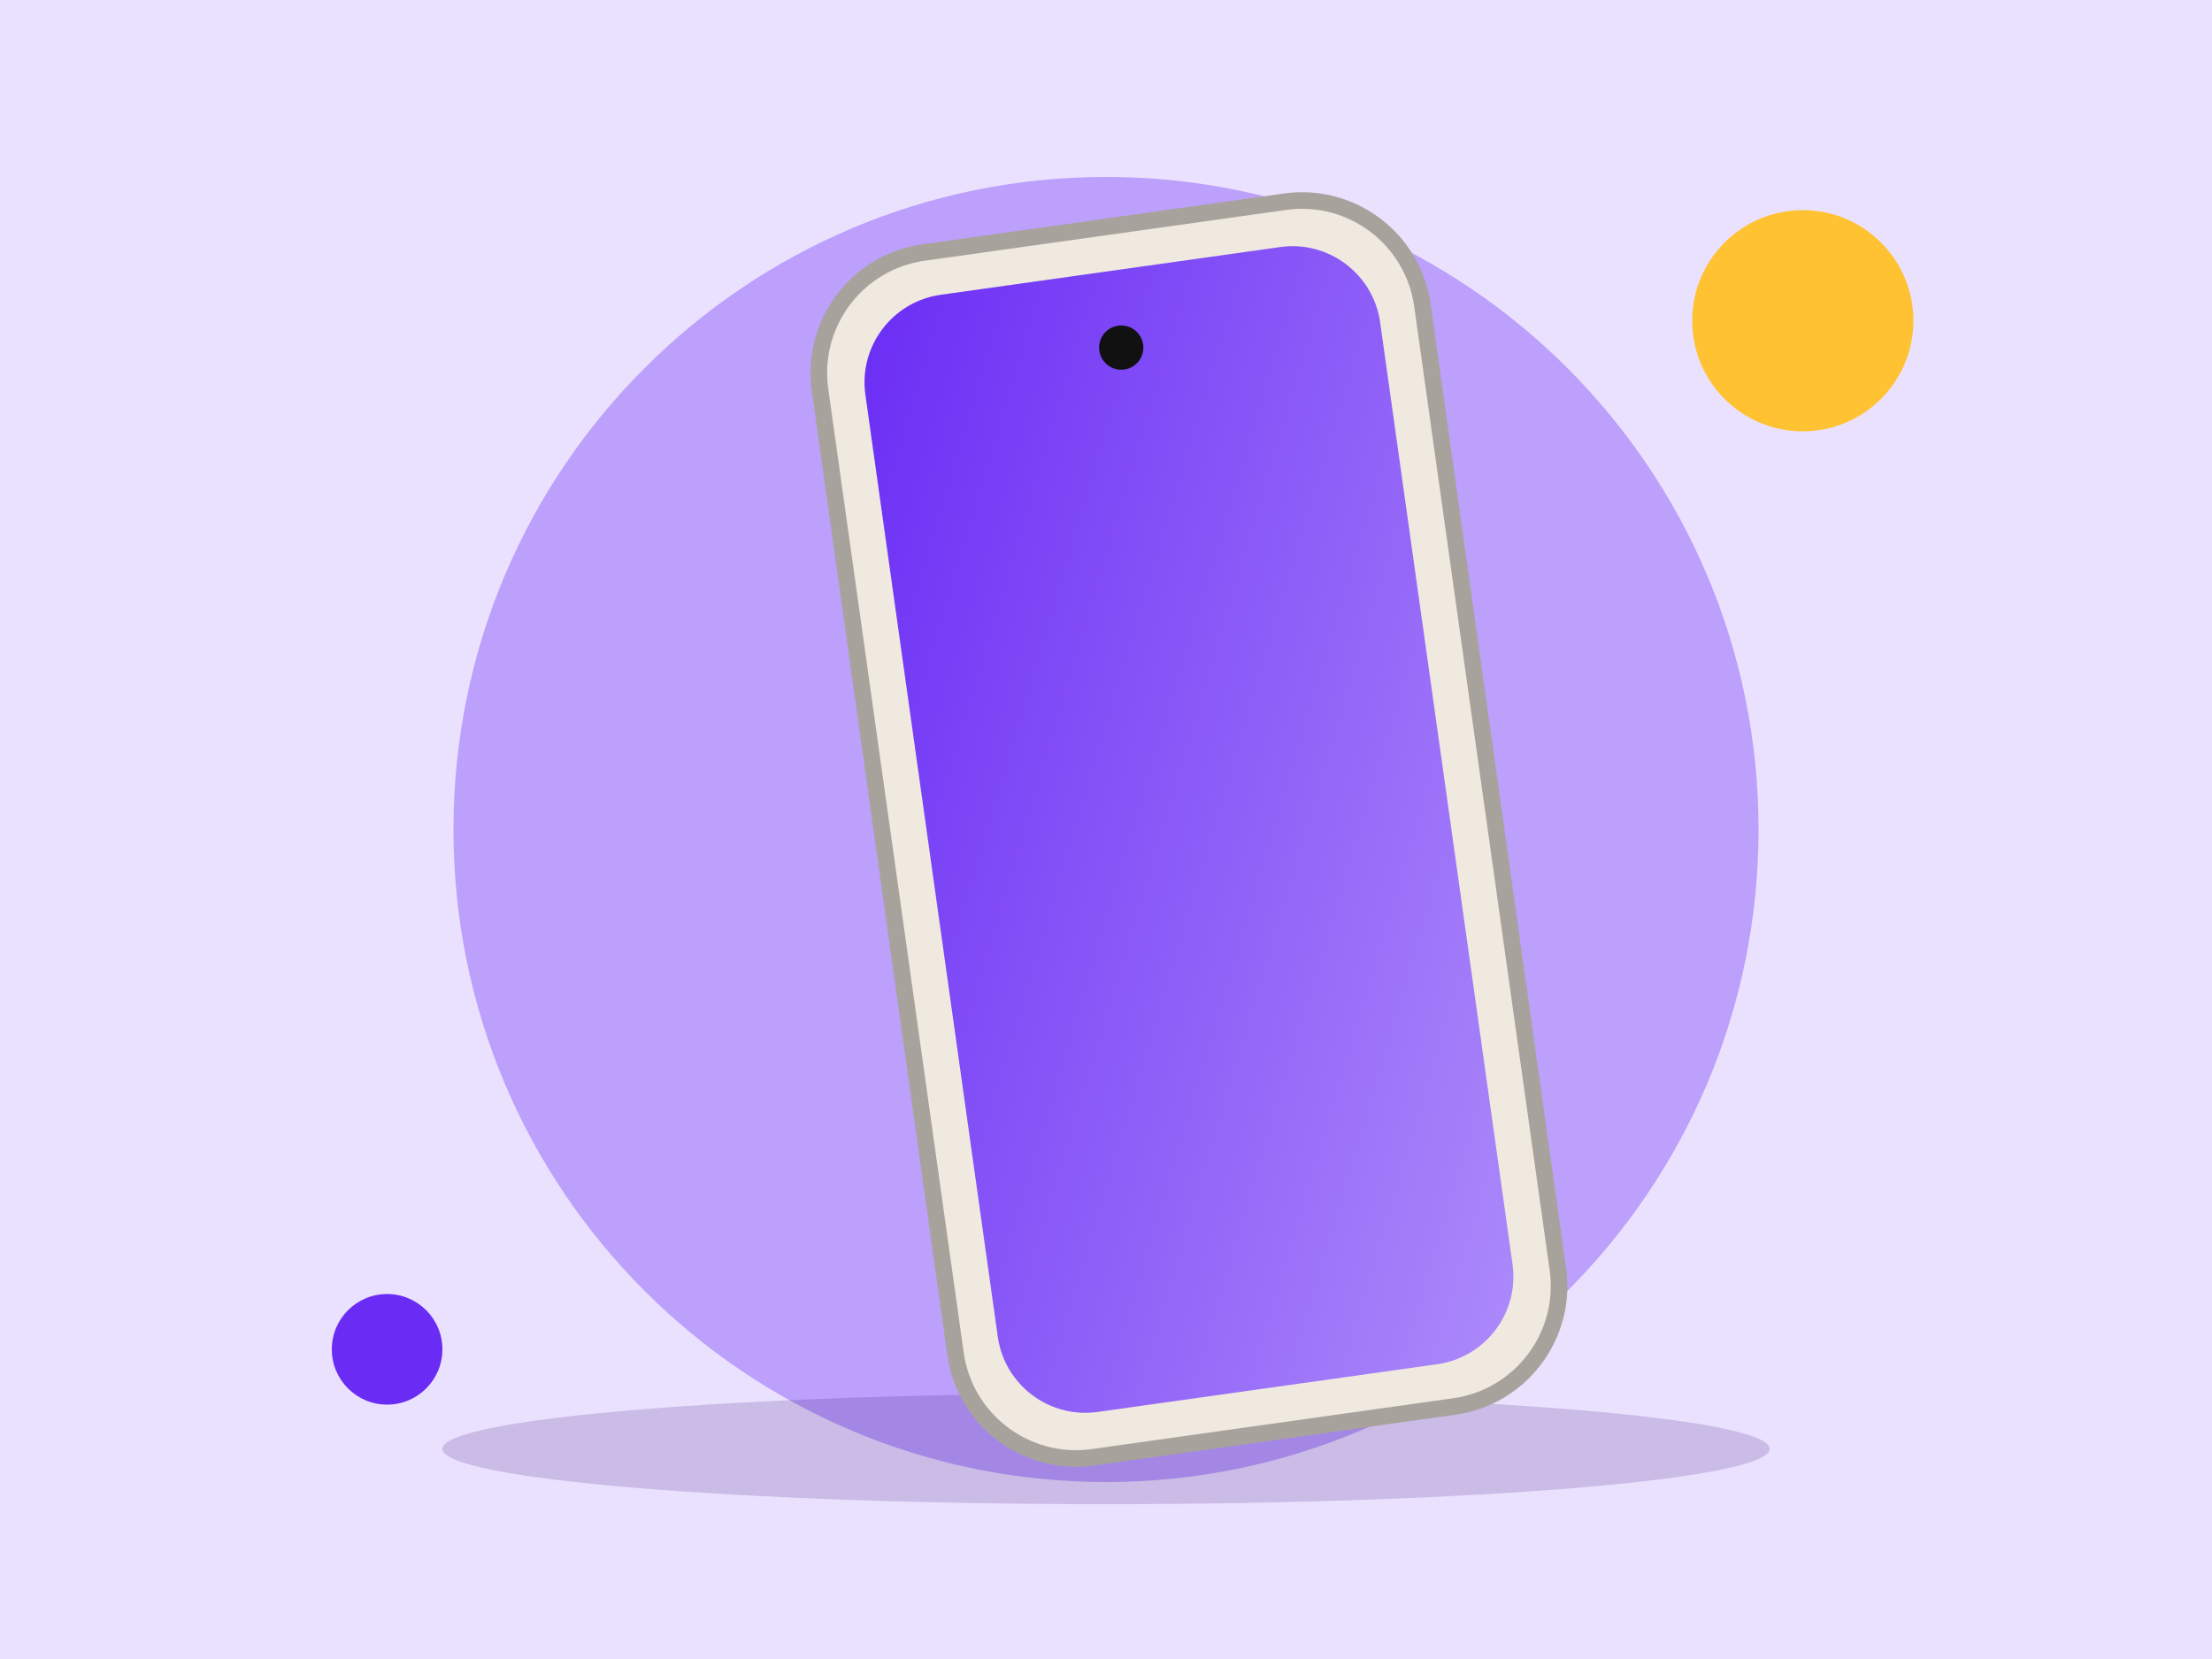
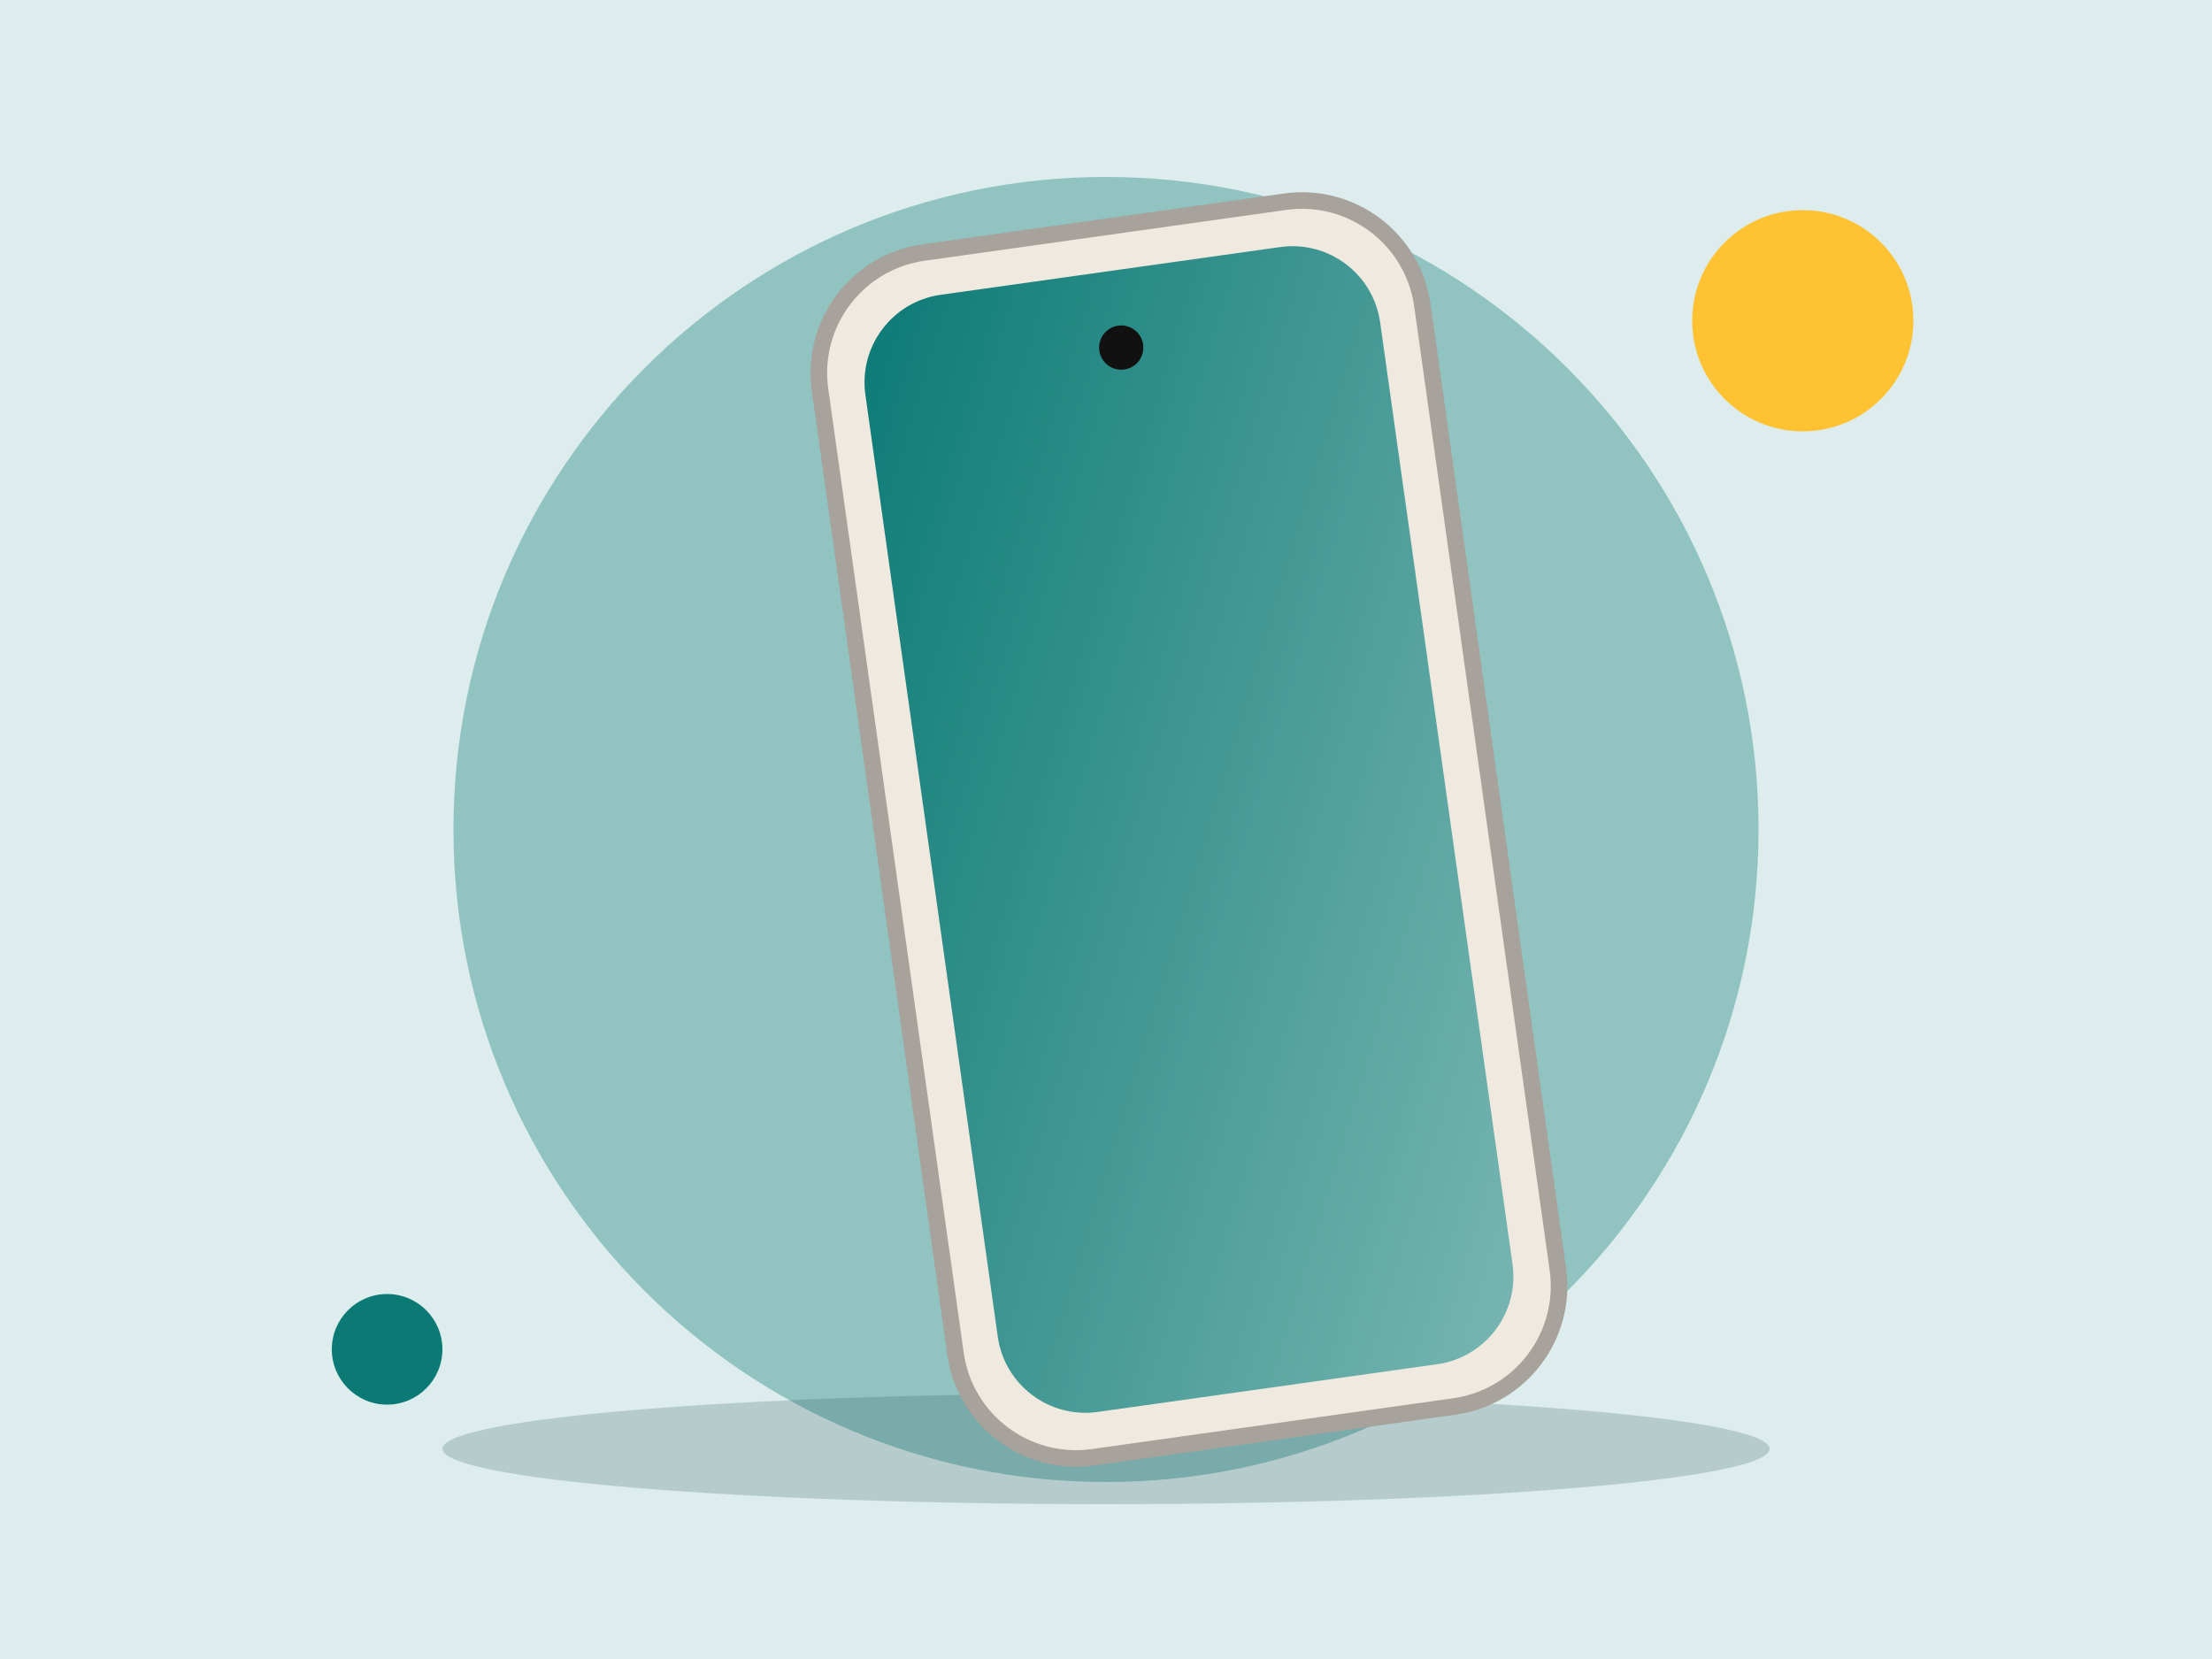
<svg xmlns="http://www.w3.org/2000/svg" viewBox="0 0 400 300" width="400" height="300">
  <defs>
    <linearGradient id="screen" x1="0" y1="0" x2="1" y2="1">
-       <stop offset="0" stop-color="#6a2cf5" />
-       <stop offset="1" stop-color="#ad8bfa" />
+       <stop offset="0" stop-color="#0b7a75" />
+       <stop offset="1" stop-color="#79b6b3" />
    </linearGradient>
  </defs>
-   <rect width="400" height="300" fill="#eae1fe" />
-   <circle cx="200" cy="150" r="118" fill="#bca0fb" />
+   <rect width="400" height="300" fill="#ddecec" />
+   <circle cx="200" cy="150" r="118" fill="#91c3c1" />
  <circle cx="326" cy="58" r="20" fill="#ffc233" />
-   <circle cx="70" cy="244" r="10" fill="#6a2cf5" />
-   <ellipse cx="200" cy="262" rx="120" ry="10" fill="#35167b" opacity=".18" />
+   <circle cx="70" cy="244" r="10" fill="#0b7a75" />
+   <ellipse cx="200" cy="262" rx="120" ry="10" fill="#063d3b" opacity=".18" />
  <g transform="rotate(-8 215 150)">
    <rect x="160" y="40" width="110" height="220" rx="22" fill="#efe9df" stroke="#a7a39c" stroke-width="3" />
    <rect x="168" y="48" width="94" height="204" rx="16" fill="url(#screen)" />
    <circle cx="215" cy="62" r="4" fill="#111" />
  </g>
</svg>
